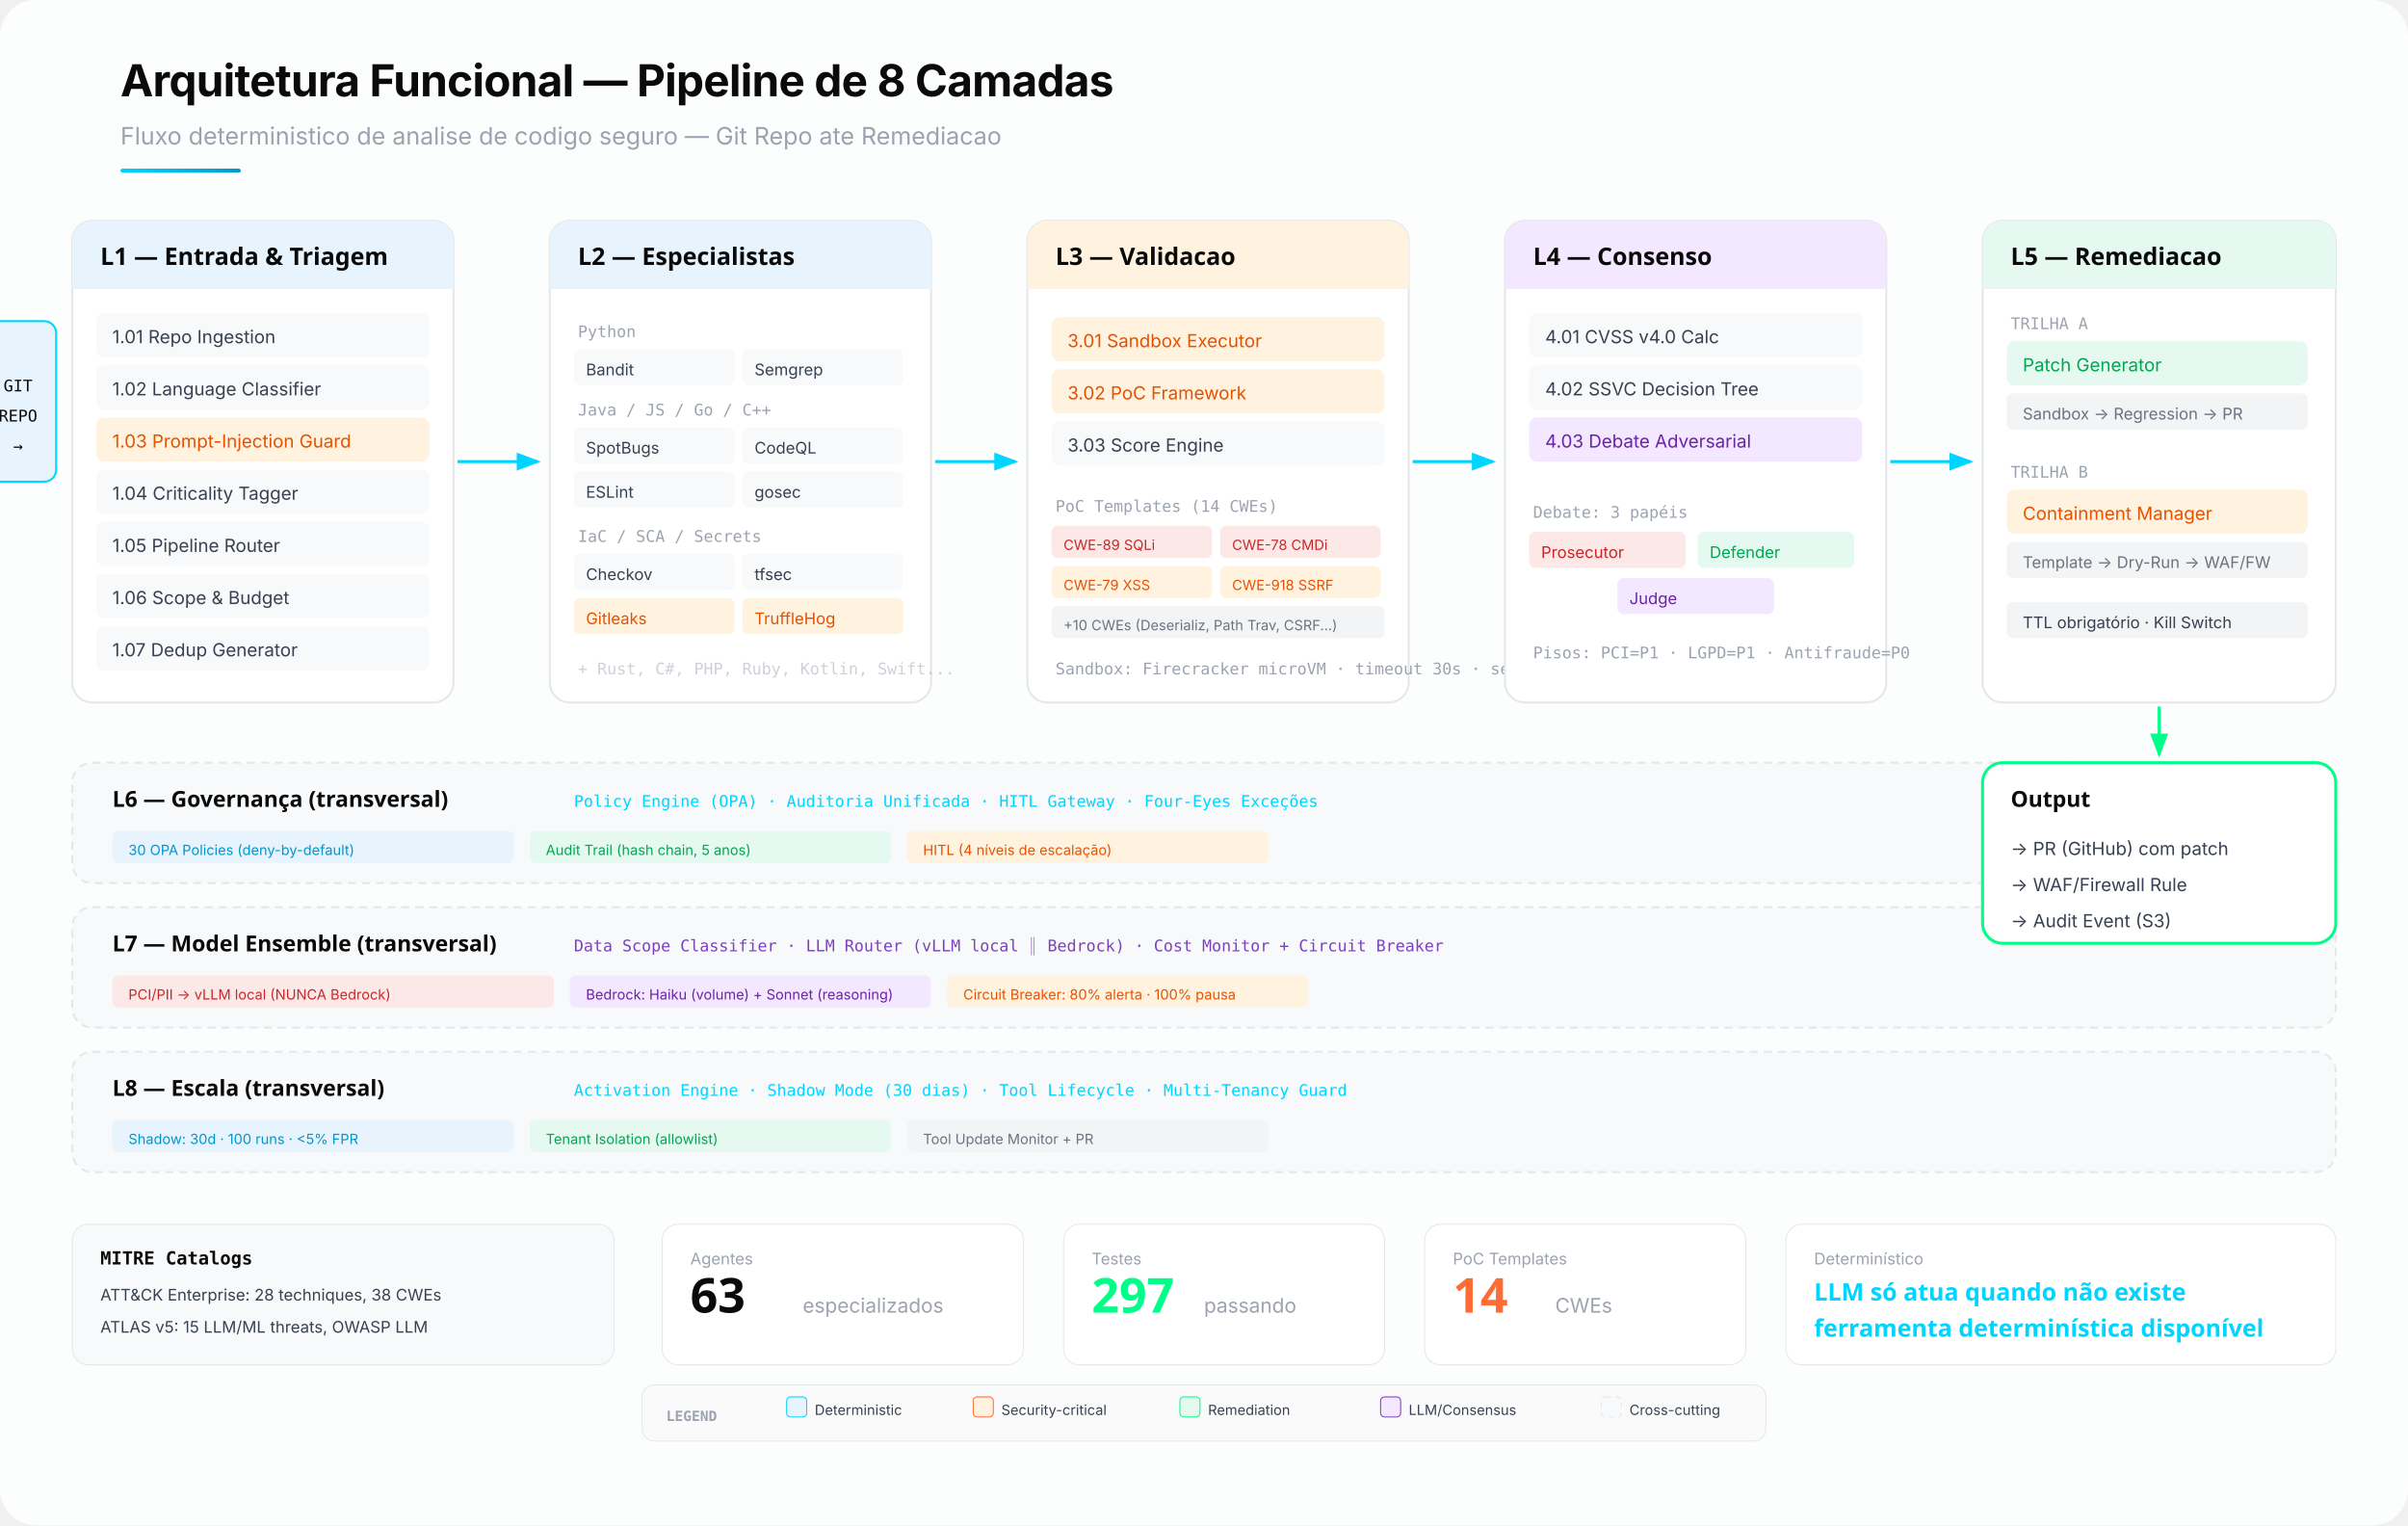
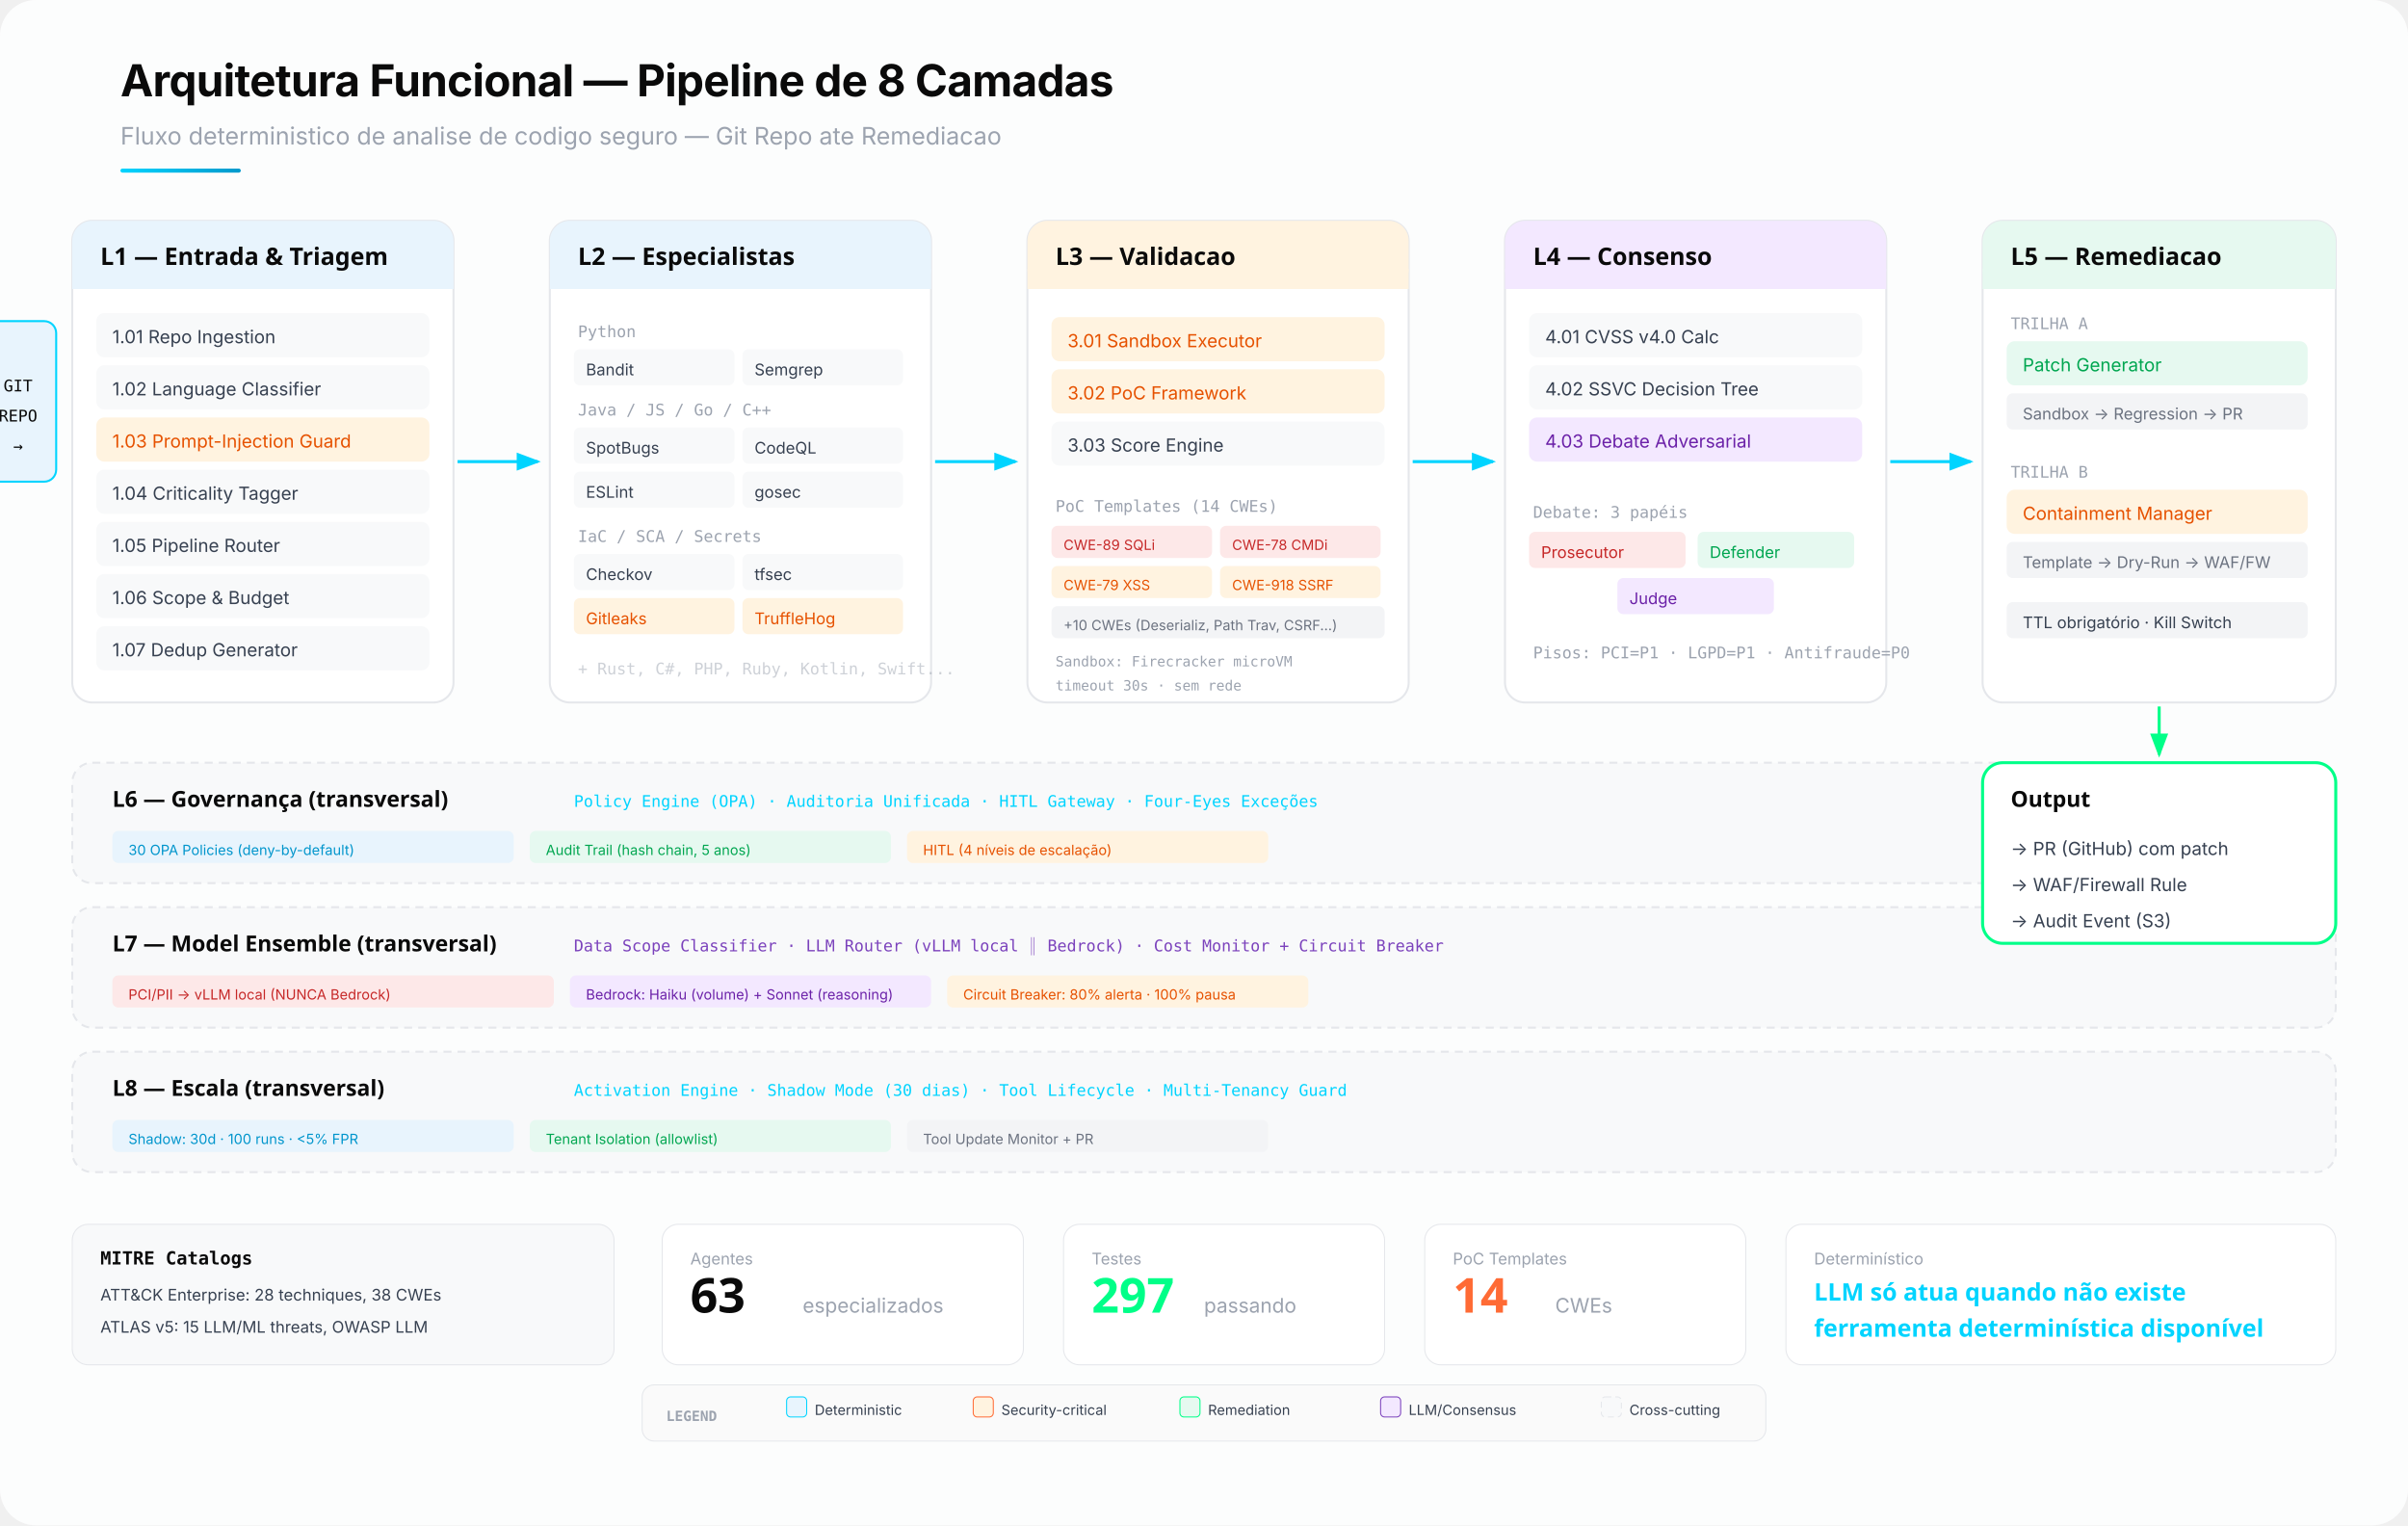
<svg xmlns="http://www.w3.org/2000/svg" width="1200" height="760" viewBox="0 0 1200 760" role="img" aria-labelledby="arch-title arch-desc">
  <defs>
    <linearGradient id="cyan-grad" x1="0" y1="0" x2="1" y2="0">
      <stop offset="0%" stop-color="#00d4ff" />
      <stop offset="100%" stop-color="#0099cc" />
    </linearGradient>
    <linearGradient id="amber-grad" x1="0" y1="0" x2="1" y2="0">
      <stop offset="0%" stop-color="#ff6b35" />
      <stop offset="100%" stop-color="#cc4422" />
    </linearGradient>
    <linearGradient id="green-grad" x1="0" y1="0" x2="1" y2="0">
      <stop offset="0%" stop-color="#00ff88" />
      <stop offset="100%" stop-color="#00cc66" />
    </linearGradient>
    <linearGradient id="purple-grad" x1="0" y1="0" x2="1" y2="0">
      <stop offset="0%" stop-color="#7b42bc" />
      <stop offset="100%" stop-color="#5522aa" />
    </linearGradient>
    <marker id="arrow-cyan" markerWidth="8" markerHeight="6" refX="7" refY="3" orient="auto">
      <polygon points="0,0 8,3 0,6" fill="#00d4ff" />
    </marker>
    <marker id="arrow-amber" markerWidth="8" markerHeight="6" refX="7" refY="3" orient="auto">
      <polygon points="0,0 8,3 0,6" fill="#ff6b35" />
    </marker>
    <marker id="arrow-green" markerWidth="8" markerHeight="6" refX="7" refY="3" orient="auto">
      <polygon points="0,0 8,3 0,6" fill="#00ff88" />
    </marker>
  </defs>
  <rect width="1200" height="760" rx="18" fill="#FFFFFF" />
  <rect x="0" y="0" width="1200" height="760" rx="18" fill="#F8F9FA" opacity="0.4" />
  <text x="60" y="48" font-family="Montserrat,-apple-system,sans-serif" font-size="22" font-weight="700" fill="#0A0A0A" letter-spacing="-0.3">Arquitetura Funcional — Pipeline de 8 Camadas</text>
  <text x="60" y="72" font-family="Inter,-apple-system,sans-serif" font-size="12" fill="#9CA3AF">Fluxo deterministico de analise de codigo seguro — Git Repo ate Remediacao</text>
  <rect x="60" y="84" width="60" height="2" rx="1" fill="url(#cyan-grad)" />
  <g transform="translate(36 110)">
    <rect x="0" y="0" width="190" height="240" rx="10" fill="#FFFFFF" stroke="#E5E7EB" stroke-width="1" />
    <rect x="0" y="0" width="190" height="34" rx="10" fill="#E8F4FD" />
    <rect x="0" y="24" width="190" height="10" fill="#E8F4FD" />
    <text x="14" y="22" font-family="Montserrat,sans-serif" font-size="12" font-weight="700" fill="#0A0A0A">L1 — Entrada &amp; Triagem</text>
    <rect x="12" y="46" width="166" height="22" rx="4" fill="#F8F9FA" />
    <text x="20" y="61" font-family="Inter,sans-serif" font-size="9" fill="#374151">1.01 Repo Ingestion</text>
    <rect x="12" y="72" width="166" height="22" rx="4" fill="#F8F9FA" />
    <text x="20" y="87" font-family="Inter,sans-serif" font-size="9" fill="#374151">1.02 Language Classifier</text>
    <rect x="12" y="98" width="166" height="22" rx="4" fill="#FFF3E0" />
    <text x="20" y="113" font-family="Inter,sans-serif" font-size="9" fill="#E65100">1.03 Prompt-Injection Guard</text>
    <rect x="12" y="124" width="166" height="22" rx="4" fill="#F8F9FA" />
    <text x="20" y="139" font-family="Inter,sans-serif" font-size="9" fill="#374151">1.04 Criticality Tagger</text>
    <rect x="12" y="150" width="166" height="22" rx="4" fill="#F8F9FA" />
    <text x="20" y="165" font-family="Inter,sans-serif" font-size="9" fill="#374151">1.05 Pipeline Router</text>
    <rect x="12" y="176" width="166" height="22" rx="4" fill="#F8F9FA" />
    <text x="20" y="191" font-family="Inter,sans-serif" font-size="9" fill="#374151">1.06 Scope &amp; Budget</text>
    <rect x="12" y="202" width="166" height="22" rx="4" fill="#F8F9FA" />
    <text x="20" y="217" font-family="Inter,sans-serif" font-size="9" fill="#374151">1.07 Dedup Generator</text>
  </g>
  <line x1="228" y1="230" x2="268" y2="230" stroke="#00d4ff" stroke-width="1.5" marker-end="url(#arrow-cyan)" />
  <g transform="translate(274 110)">
    <rect x="0" y="0" width="190" height="240" rx="10" fill="#FFFFFF" stroke="#E5E7EB" stroke-width="1" />
    <rect x="0" y="0" width="190" height="34" rx="10" fill="#E8F4FD" />
    <rect x="0" y="24" width="190" height="10" fill="#E8F4FD" />
    <text x="14" y="22" font-family="Montserrat,sans-serif" font-size="12" font-weight="700" fill="#0A0A0A">L2 — Especialistas</text>
    <text x="14" y="58" font-family="IBM Plex Mono,monospace" font-size="8" fill="#9CA3AF" text-transform="uppercase">Python</text>
    <rect x="12" y="64" width="80" height="18" rx="3" fill="#F8F9FA" />
    <text x="18" y="77" font-family="Inter,sans-serif" font-size="8" fill="#374151">Bandit</text>
    <rect x="96" y="64" width="80" height="18" rx="3" fill="#F8F9FA" />
    <text x="102" y="77" font-family="Inter,sans-serif" font-size="8" fill="#374151">Semgrep</text>
    <text x="14" y="97" font-family="IBM Plex Mono,monospace" font-size="8" fill="#9CA3AF">Java / JS / Go / C++</text>
    <rect x="12" y="103" width="80" height="18" rx="3" fill="#F8F9FA" />
    <text x="18" y="116" font-family="Inter,sans-serif" font-size="8" fill="#374151">SpotBugs</text>
    <rect x="96" y="103" width="80" height="18" rx="3" fill="#F8F9FA" />
    <text x="102" y="116" font-family="Inter,sans-serif" font-size="8" fill="#374151">CodeQL</text>
    <rect x="12" y="125" width="80" height="18" rx="3" fill="#F8F9FA" />
    <text x="18" y="138" font-family="Inter,sans-serif" font-size="8" fill="#374151">ESLint</text>
    <rect x="96" y="125" width="80" height="18" rx="3" fill="#F8F9FA" />
    <text x="102" y="138" font-family="Inter,sans-serif" font-size="8" fill="#374151">gosec</text>
    <text x="14" y="160" font-family="IBM Plex Mono,monospace" font-size="8" fill="#9CA3AF">IaC / SCA / Secrets</text>
    <rect x="12" y="166" width="80" height="18" rx="3" fill="#F8F9FA" />
    <text x="18" y="179" font-family="Inter,sans-serif" font-size="8" fill="#374151">Checkov</text>
    <rect x="96" y="166" width="80" height="18" rx="3" fill="#F8F9FA" />
    <text x="102" y="179" font-family="Inter,sans-serif" font-size="8" fill="#374151">tfsec</text>
    <rect x="12" y="188" width="80" height="18" rx="3" fill="#FFF3E0" />
    <text x="18" y="201" font-family="Inter,sans-serif" font-size="8" fill="#E65100">Gitleaks</text>
    <rect x="96" y="188" width="80" height="18" rx="3" fill="#FFF3E0" />
    <text x="102" y="201" font-family="Inter,sans-serif" font-size="8" fill="#E65100">TruffleHog</text>
    <text x="14" y="226" font-family="IBM Plex Mono,monospace" font-size="8" fill="#9CA3AF" opacity="0.5">+ Rust, C#, PHP, Ruby, Kotlin, Swift...</text>
  </g>
  <line x1="466" y1="230" x2="506" y2="230" stroke="#00d4ff" stroke-width="1.5" marker-end="url(#arrow-cyan)" />
  <g transform="translate(512 110)">
    <rect x="0" y="0" width="190" height="240" rx="10" fill="#FFFFFF" stroke="#E5E7EB" stroke-width="1" />
    <rect x="0" y="0" width="190" height="34" rx="10" fill="#FFF3E0" />
    <rect x="0" y="24" width="190" height="10" fill="#FFF3E0" />
    <text x="14" y="22" font-family="Montserrat,sans-serif" font-size="12" font-weight="700" fill="#0A0A0A">L3 — Validacao</text>
    <rect x="12" y="48" width="166" height="22" rx="4" fill="#FFF3E0" />
    <text x="20" y="63" font-family="Inter,sans-serif" font-size="9" fill="#E65100">3.01 Sandbox Executor</text>
    <rect x="12" y="74" width="166" height="22" rx="4" fill="#FFF3E0" />
    <text x="20" y="89" font-family="Inter,sans-serif" font-size="9" fill="#E65100">3.02 PoC Framework</text>
    <rect x="12" y="100" width="166" height="22" rx="4" fill="#F8F9FA" />
    <text x="20" y="115" font-family="Inter,sans-serif" font-size="9" fill="#374151">3.03 Score Engine</text>
    <text x="14" y="145" font-family="IBM Plex Mono,monospace" font-size="8" fill="#9CA3AF" text-transform="uppercase">PoC Templates (14 CWEs)</text>
    <rect x="12" y="152" width="80" height="16" rx="3" fill="#FDE8E8" />
    <text x="18" y="164" font-family="Inter,sans-serif" font-size="7" fill="#C62828">CWE-89 SQLi</text>
    <rect x="96" y="152" width="80" height="16" rx="3" fill="#FDE8E8" />
    <text x="102" y="164" font-family="Inter,sans-serif" font-size="7" fill="#C62828">CWE-78 CMDi</text>
    <rect x="12" y="172" width="80" height="16" rx="3" fill="#FFF3E0" />
    <text x="18" y="184" font-family="Inter,sans-serif" font-size="7" fill="#E65100">CWE-79 XSS</text>
    <rect x="96" y="172" width="80" height="16" rx="3" fill="#FFF3E0" />
    <text x="102" y="184" font-family="Inter,sans-serif" font-size="7" fill="#E65100">CWE-918 SSRF</text>
    <rect x="12" y="192" width="166" height="16" rx="3" fill="#F3F4F6" />
    <text x="18" y="204" font-family="Inter,sans-serif" font-size="7" fill="#6B7280">+10 CWEs (Deserializ, Path Trav, CSRF...)</text>
-     <text x="14" y="226" font-family="IBM Plex Mono,monospace" font-size="8" fill="#9CA3AF">Sandbox: Firecracker microVM · timeout 30s · sem rede</text>
+     <text x="14" y="222" font-family="IBM Plex Mono,monospace" font-size="7" fill="#9CA3AF">Sandbox: Firecracker microVM</text>
+     <text x="14" y="234" font-family="IBM Plex Mono,monospace" font-size="7" fill="#9CA3AF">timeout 30s · sem rede</text>
  </g>
  <line x1="704" y1="230" x2="744" y2="230" stroke="#00d4ff" stroke-width="1.5" marker-end="url(#arrow-cyan)" />
  <g transform="translate(750 110)">
    <rect x="0" y="0" width="190" height="240" rx="10" fill="#FFFFFF" stroke="#E5E7EB" stroke-width="1" />
    <rect x="0" y="0" width="190" height="34" rx="10" fill="#F3E8FF" />
    <rect x="0" y="24" width="190" height="10" fill="#F3E8FF" />
    <text x="14" y="22" font-family="Montserrat,sans-serif" font-size="12" font-weight="700" fill="#0A0A0A">L4 — Consenso</text>
    <rect x="12" y="46" width="166" height="22" rx="4" fill="#F8F9FA" />
    <text x="20" y="61" font-family="Inter,sans-serif" font-size="9" fill="#374151">4.01 CVSS v4.0 Calc</text>
    <rect x="12" y="72" width="166" height="22" rx="4" fill="#F8F9FA" />
    <text x="20" y="87" font-family="Inter,sans-serif" font-size="9" fill="#374151">4.02 SSVC Decision Tree</text>
    <rect x="12" y="98" width="166" height="22" rx="4" fill="#F3E8FF" />
    <text x="20" y="113" font-family="Inter,sans-serif" font-size="9" fill="#6B21A8">4.03 Debate Adversarial</text>
    <text x="14" y="148" font-family="IBM Plex Mono,monospace" font-size="8" fill="#9CA3AF">Debate: 3 papéis</text>
    <rect x="12" y="155" width="78" height="18" rx="3" fill="#FDE8E8" />
    <text x="18" y="168" font-family="Inter,sans-serif" font-size="8" fill="#C62828">Prosecutor</text>
    <rect x="96" y="155" width="78" height="18" rx="3" fill="#E6F9F0" />
    <text x="102" y="168" font-family="Inter,sans-serif" font-size="8" fill="#00A650">Defender</text>
    <rect x="56" y="178" width="78" height="18" rx="3" fill="#F3E8FF" />
    <text x="62" y="191" font-family="Inter,sans-serif" font-size="8" fill="#6B21A8">Judge</text>
    <text x="14" y="218" font-family="IBM Plex Mono,monospace" font-size="8" fill="#9CA3AF">Pisos: PCI=P1 · LGPD=P1 · Antifraude=P0</text>
  </g>
  <line x1="942" y1="230" x2="982" y2="230" stroke="#00d4ff" stroke-width="1.5" marker-end="url(#arrow-cyan)" />
  <g transform="translate(988 110)">
    <rect x="0" y="0" width="176" height="240" rx="10" fill="#FFFFFF" stroke="#E5E7EB" stroke-width="1" />
    <rect x="0" y="0" width="176" height="34" rx="10" fill="#E6F9F0" />
    <rect x="0" y="24" width="176" height="10" fill="#E6F9F0" />
    <text x="14" y="22" font-family="Montserrat,sans-serif" font-size="12" font-weight="700" fill="#0A0A0A">L5 — Remediacao</text>
    <text x="14" y="54" font-family="IBM Plex Mono,monospace" font-size="8" fill="#9CA3AF">TRILHA A</text>
    <rect x="12" y="60" width="150" height="22" rx="4" fill="#E6F9F0" />
    <text x="20" y="75" font-family="Inter,sans-serif" font-size="9" fill="#00A650">Patch Generator</text>
    <rect x="12" y="86" width="150" height="18" rx="3" fill="#F3F4F6" />
    <text x="20" y="99" font-family="Inter,sans-serif" font-size="8" fill="#6B7280">Sandbox → Regression → PR</text>
    <text x="14" y="128" font-family="IBM Plex Mono,monospace" font-size="8" fill="#9CA3AF">TRILHA B</text>
    <rect x="12" y="134" width="150" height="22" rx="4" fill="#FFF3E0" />
    <text x="20" y="149" font-family="Inter,sans-serif" font-size="9" fill="#E65100">Containment Manager</text>
    <rect x="12" y="160" width="150" height="18" rx="3" fill="#F3F4F6" />
    <text x="20" y="173" font-family="Inter,sans-serif" font-size="8" fill="#6B7280">Template → Dry-Run → WAF/FW</text>
    <rect x="12" y="190" width="150" height="18" rx="3" fill="#F3F4F6" />
    <text x="20" y="203" font-family="Inter,sans-serif" font-size="8" fill="#374151">TTL obrigatório · Kill Switch</text>
  </g>
  <g transform="translate(36 380)">
    <rect x="0" y="0" width="1128" height="60" rx="10" fill="#F8F9FA" stroke="#E5E7EB" stroke-width="1" stroke-dasharray="4,3" />
    <text x="20" y="22" font-family="Montserrat,sans-serif" font-size="11" font-weight="700" fill="#0A0A0A">L6 — Governança (transversal)</text>
    <text x="250" y="22" font-family="IBM Plex Mono,monospace" font-size="8" fill="#00d4ff">Policy Engine (OPA) · Auditoria Unificada · HITL Gateway · Four-Eyes Exceções</text>
    <rect x="20" y="34" width="200" height="16" rx="3" fill="#E8F4FD" />
    <text x="28" y="46" font-family="Inter,sans-serif" font-size="7" fill="#0095CC">30 OPA Policies (deny-by-default)</text>
    <rect x="228" y="34" width="180" height="16" rx="3" fill="#E6F9F0" />
    <text x="236" y="46" font-family="Inter,sans-serif" font-size="7" fill="#00A650">Audit Trail (hash chain, 5 anos)</text>
    <rect x="416" y="34" width="180" height="16" rx="3" fill="#FFF3E0" />
    <text x="424" y="46" font-family="Inter,sans-serif" font-size="7" fill="#E65100">HITL (4 níveis de escalação)</text>
  </g>
  <g transform="translate(36 452)">
    <rect x="0" y="0" width="1128" height="60" rx="10" fill="#F8F9FA" stroke="#E5E7EB" stroke-width="1" stroke-dasharray="4,3" />
    <text x="20" y="22" font-family="Montserrat,sans-serif" font-size="11" font-weight="700" fill="#0A0A0A">L7 — Model Ensemble (transversal)</text>
    <text x="250" y="22" font-family="IBM Plex Mono,monospace" font-size="8" fill="#7b42bc">Data Scope Classifier · LLM Router (vLLM local ∥ Bedrock) · Cost Monitor + Circuit Breaker</text>
    <rect x="20" y="34" width="220" height="16" rx="3" fill="#FDE8E8" />
    <text x="28" y="46" font-family="Inter,sans-serif" font-size="7" fill="#C62828">PCI/PII → vLLM local (NUNCA Bedrock)</text>
    <rect x="248" y="34" width="180" height="16" rx="3" fill="#F3E8FF" />
    <text x="256" y="46" font-family="Inter,sans-serif" font-size="7" fill="#6B21A8">Bedrock: Haiku (volume) + Sonnet (reasoning)</text>
    <rect x="436" y="34" width="180" height="16" rx="3" fill="#FFF3E0" />
    <text x="444" y="46" font-family="Inter,sans-serif" font-size="7" fill="#E65100">Circuit Breaker: 80% alerta · 100% pausa</text>
  </g>
  <g transform="translate(36 524)">
    <rect x="0" y="0" width="1128" height="60" rx="10" fill="#F8F9FA" stroke="#E5E7EB" stroke-width="1" stroke-dasharray="4,3" />
    <text x="20" y="22" font-family="Montserrat,sans-serif" font-size="11" font-weight="700" fill="#0A0A0A">L8 — Escala (transversal)</text>
    <text x="250" y="22" font-family="IBM Plex Mono,monospace" font-size="8" fill="#00d4ff">Activation Engine · Shadow Mode (30 dias) · Tool Lifecycle · Multi-Tenancy Guard</text>
    <rect x="20" y="34" width="200" height="16" rx="3" fill="#E8F4FD" />
    <text x="28" y="46" font-family="Inter,sans-serif" font-size="7" fill="#0095CC">Shadow: 30d · 100 runs · &lt;5% FPR</text>
    <rect x="228" y="34" width="180" height="16" rx="3" fill="#E6F9F0" />
    <text x="236" y="46" font-family="Inter,sans-serif" font-size="7" fill="#00A650">Tenant Isolation (allowlist)</text>
    <rect x="416" y="34" width="180" height="16" rx="3" fill="#F3F4F6" />
    <text x="424" y="46" font-family="Inter,sans-serif" font-size="7" fill="#6B7280">Tool Update Monitor + PR</text>
  </g>
  <g transform="translate(988 380)">
    <rect x="0" y="0" width="176" height="90" rx="10" fill="#FFFFFF" stroke="#00ff88" stroke-width="1.5" />
    <text x="14" y="22" font-family="Montserrat,sans-serif" font-size="11" font-weight="700" fill="#0A0A0A">Output</text>
    <text x="14" y="46" font-family="Inter,sans-serif" font-size="9" fill="#374151">→ PR (GitHub) com patch</text>
    <text x="14" y="64" font-family="Inter,sans-serif" font-size="9" fill="#374151">→ WAF/Firewall Rule</text>
    <text x="14" y="82" font-family="Inter,sans-serif" font-size="9" fill="#374151">→ Audit Event (S3)</text>
  </g>
  <line x1="1076" y1="352" x2="1076" y2="376" stroke="#00ff88" stroke-width="1.5" marker-end="url(#arrow-green)" />
  <g transform="translate(36 610)">
    <rect x="0" y="0" width="270" height="70" rx="8" fill="#F8F9FA" stroke="#E5E7EB" stroke-width="0.5" />
    <text x="14" y="20" font-family="IBM Plex Mono,monospace" font-size="9" font-weight="600" fill="#0A0A0A">MITRE Catalogs</text>
    <text x="14" y="38" font-family="Inter,sans-serif" font-size="8" fill="#374151">ATT&amp;CK Enterprise: 28 techniques, 38 CWEs</text>
    <text x="14" y="54" font-family="Inter,sans-serif" font-size="8" fill="#374151">ATLAS v5: 15 LLM/ML threats, OWASP LLM</text>
  </g>
  <g transform="translate(330 610)">
    <rect x="0" y="0" width="180" height="70" rx="8" fill="#FFFFFF" stroke="#E5E7EB" stroke-width="0.5" />
    <text x="14" y="20" font-family="Inter,sans-serif" font-size="8" fill="#9CA3AF">Agentes</text>
    <text x="14" y="44" font-family="Montserrat,sans-serif" font-size="24" font-weight="700" fill="#0A0A0A">63</text>
    <text x="70" y="44" font-family="Inter,sans-serif" font-size="10" fill="#9CA3AF">especializados</text>
  </g>
  <g transform="translate(530 610)">
    <rect x="0" y="0" width="160" height="70" rx="8" fill="#FFFFFF" stroke="#E5E7EB" stroke-width="0.5" />
    <text x="14" y="20" font-family="Inter,sans-serif" font-size="8" fill="#9CA3AF">Testes</text>
    <text x="14" y="44" font-family="Montserrat,sans-serif" font-size="24" font-weight="700" fill="#00ff88">297</text>
    <text x="70" y="44" font-family="Inter,sans-serif" font-size="10" fill="#9CA3AF">passando</text>
  </g>
  <g transform="translate(710 610)">
    <rect x="0" y="0" width="160" height="70" rx="8" fill="#FFFFFF" stroke="#E5E7EB" stroke-width="0.5" />
    <text x="14" y="20" font-family="Inter,sans-serif" font-size="8" fill="#9CA3AF">PoC Templates</text>
    <text x="14" y="44" font-family="Montserrat,sans-serif" font-size="24" font-weight="700" fill="#ff6b35">14</text>
    <text x="65" y="44" font-family="Inter,sans-serif" font-size="10" fill="#9CA3AF">CWEs</text>
  </g>
  <g transform="translate(890 610)">
    <rect x="0" y="0" width="274" height="70" rx="8" fill="#FFFFFF" stroke="#E5E7EB" stroke-width="0.5" />
    <text x="14" y="20" font-family="Inter,sans-serif" font-size="8" fill="#9CA3AF">Determinístico</text>
    <text x="14" y="38" font-family="Montserrat,sans-serif" font-size="12" font-weight="700" fill="#00d4ff">LLM só atua quando não existe</text>
    <text x="14" y="56" font-family="Montserrat,sans-serif" font-size="12" font-weight="700" fill="#00d4ff">ferramenta determinística disponível</text>
  </g>
  <g transform="translate(-10 160)">
    <rect x="0" y="0" width="38" height="80" rx="6" fill="#E8F4FD" stroke="#00d4ff" stroke-width="1" />
    <text x="19" y="35" font-family="IBM Plex Mono,monospace" font-size="8" fill="#0A0A0A" text-anchor="middle">GIT</text>
    <text x="19" y="50" font-family="IBM Plex Mono,monospace" font-size="8" fill="#0A0A0A" text-anchor="middle">REPO</text>
    <text x="19" y="65" font-family="IBM Plex Mono,monospace" font-size="8" fill="#0A0A0A" text-anchor="middle">→</text>
  </g>
  <g transform="translate(320 690)">
    <rect x="0" y="0" width="560" height="28" rx="6" fill="#FAFAFA" stroke="#E5E7EB" stroke-width="0.5" />
    <text x="12" y="18" font-family="IBM Plex Mono,monospace" font-size="7" font-weight="600" fill="#9CA3AF">LEGEND</text>
    <rect x="72" y="6" width="10" height="10" rx="2" fill="#E8F4FD" stroke="#00d4ff" stroke-width="0.5" />
    <text x="86" y="15" font-family="Inter,sans-serif" font-size="7" fill="#374151">Deterministic</text>
    <rect x="165" y="6" width="10" height="10" rx="2" fill="#FFF3E0" stroke="#ff6b35" stroke-width="0.5" />
    <text x="179" y="15" font-family="Inter,sans-serif" font-size="7" fill="#374151">Security-critical</text>
    <rect x="268" y="6" width="10" height="10" rx="2" fill="#E6F9F0" stroke="#00ff88" stroke-width="0.5" />
    <text x="282" y="15" font-family="Inter,sans-serif" font-size="7" fill="#374151">Remediation</text>
    <rect x="368" y="6" width="10" height="10" rx="2" fill="#F3E8FF" stroke="#7b42bc" stroke-width="0.5" />
    <text x="382" y="15" font-family="Inter,sans-serif" font-size="7" fill="#374151">LLM/Consensus</text>
    <rect x="478" y="6" width="10" height="10" rx="2" fill="#F8F9FA" stroke="#E5E7EB" stroke-width="0.5" stroke-dasharray="3,2" />
    <text x="492" y="15" font-family="Inter,sans-serif" font-size="7" fill="#374151">Cross-cutting</text>
  </g>
</svg>
